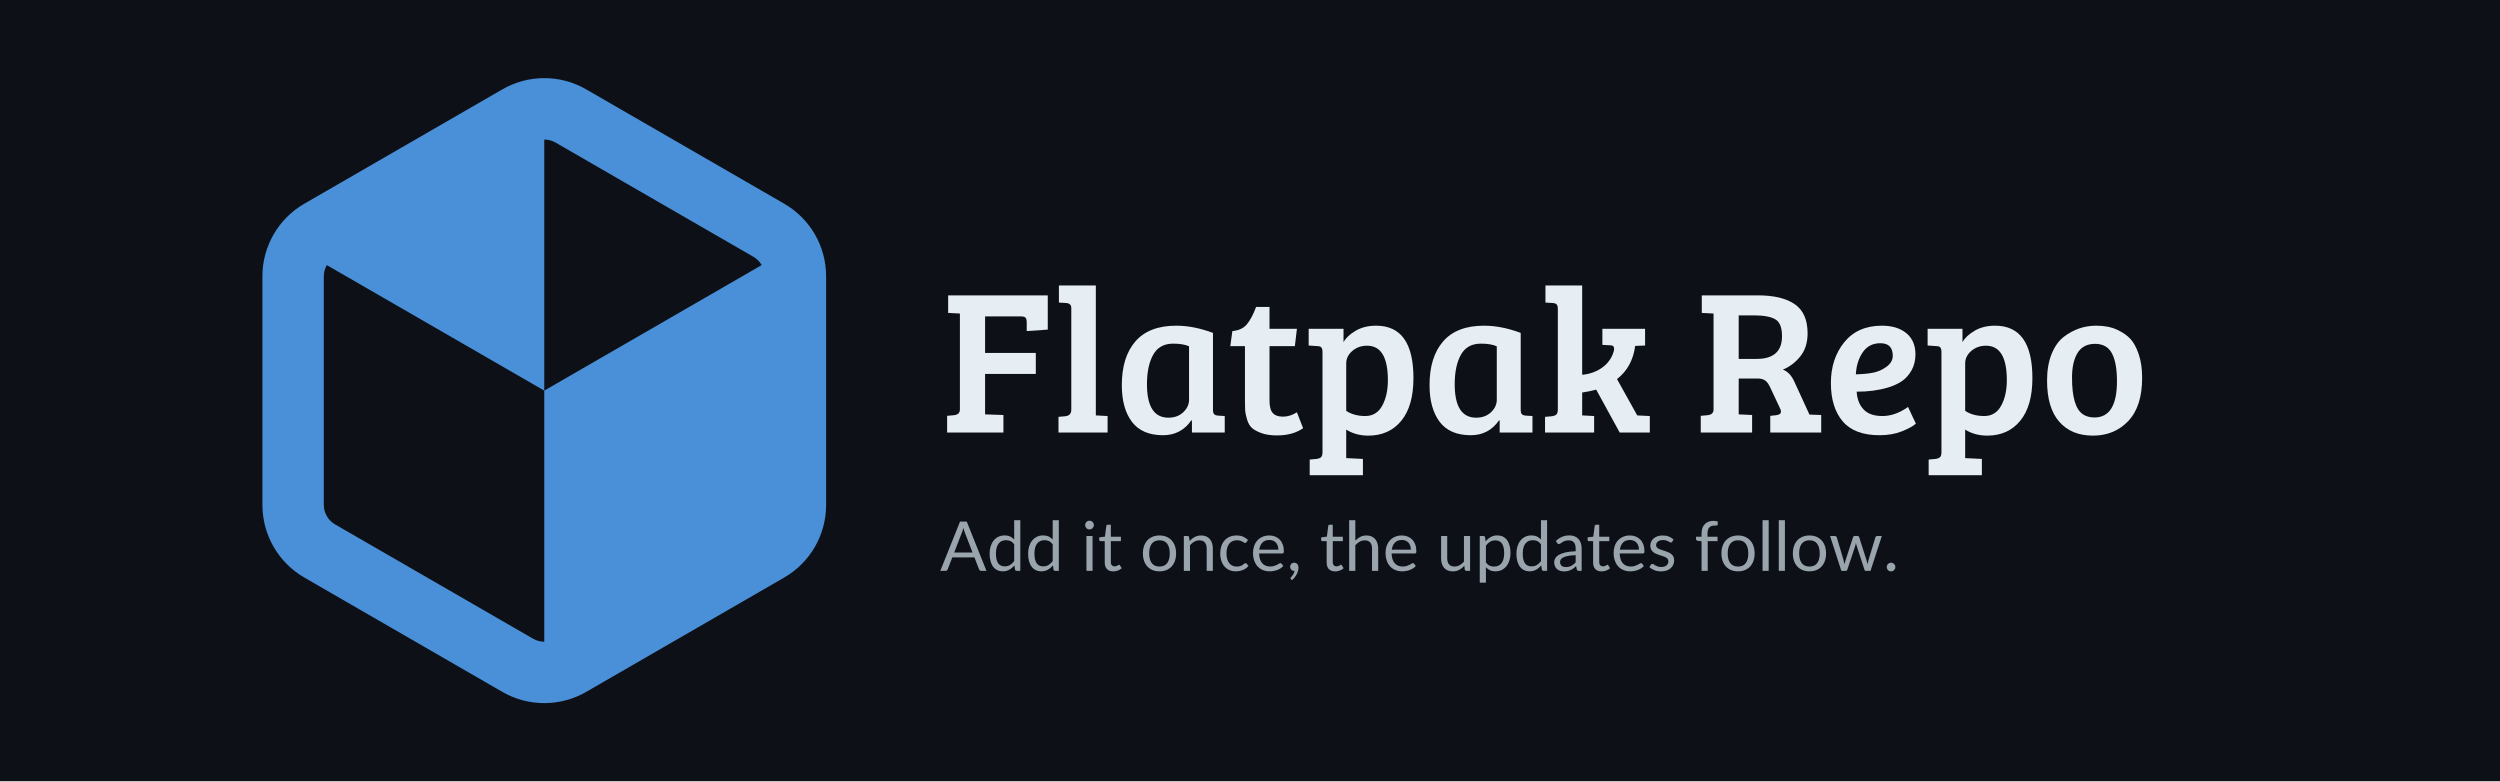
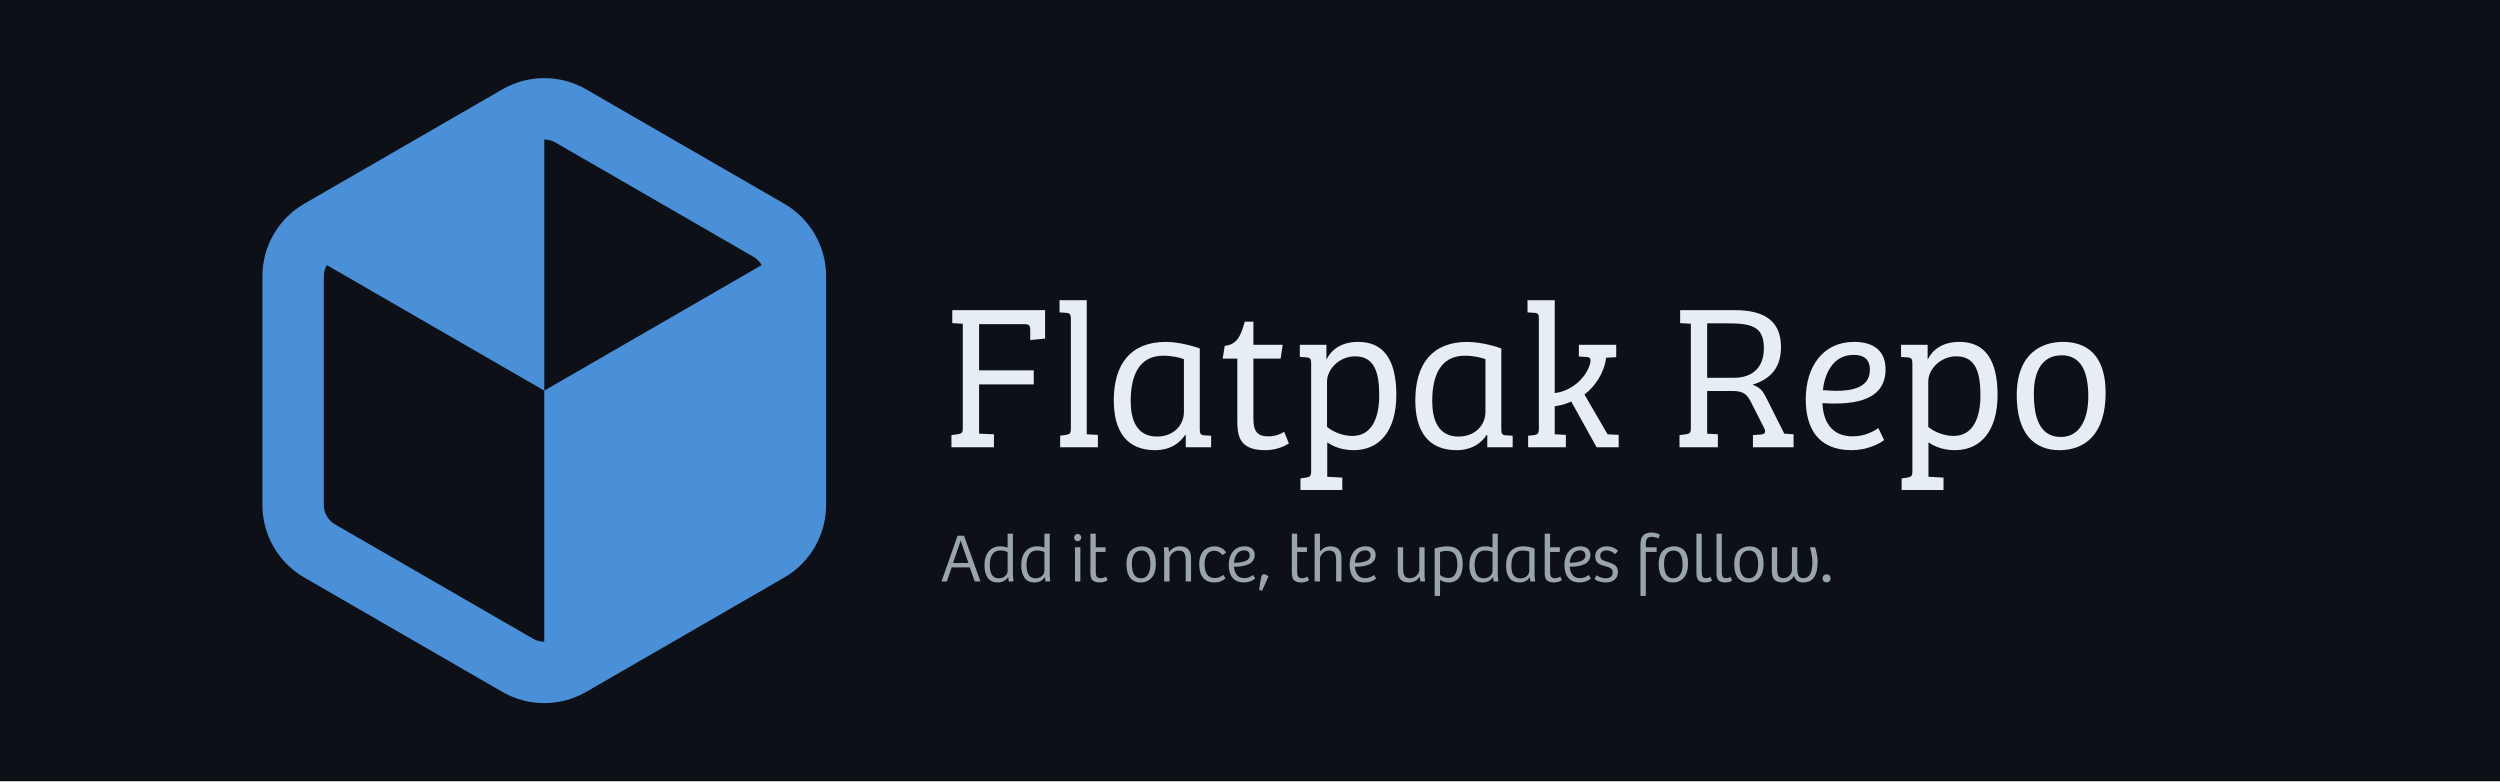
<svg xmlns="http://www.w3.org/2000/svg" width="1600" height="500" viewBox="0 0 1600 500" role="img" aria-label="Flatpak Repo">
  <rect width="1600" height="500" fill="#0d1117" />
  <svg x="148.33" y="50.00" width="400.00" height="400.00" viewBox="0 0 24 24">
    <path d="M12 0c-.556 0-1.111.144-1.61.432l-7.603 4.39a3.217 3.217 0 0 0-1.61 2.788v8.78c0 1.151.612 2.212 1.61 2.788l7.603 4.39a3.217 3.217 0 0 0 3.22 0l7.603-4.39a3.217 3.217 0 0 0 1.61-2.788V7.61a3.217 3.217 0 0 0-1.61-2.788L13.61.432A3.218 3.218 0 0 0 12 0Zm0 2.358c.15 0 .299.039.431.115l7.604 4.39c.132.077.24.187.315.316L12 12v9.642a.863.863 0 0 1-.431-.116l-7.604-4.39a.866.866 0 0 1-.431-.746V7.61c0-.153.041-.302.116-.43L12 12Z" fill="#4a90d9" />
  </svg>
  <g transform="translate(601.67,0)">
-     <path transform="translate(0.00,276.82)" d="M40.52 0L4.49 0L4.49-10.69L8.84-11.09Q12.67-11.48 12.67-14.78L12.67-76.16L5.15-76.56L5.15-87.78L68.90-87.78L68.90-65.87L55.44-64.94L55.44-70.22Q55.44-72.47 54.78-73.39Q54.12-74.32 51.61-74.32L28.78-74.32L28.78-50.95L61.25-50.95L61.25-37.49L28.78-37.49L28.78-11.62L40.52-11.22" fill="#e6edf3" />
-     <path transform="translate(71.68,276.82)" d="M4.36-94.12L27.98-94.12L27.98-10.96L35.51-10.56L35.51 0L4.09 0L4.09-10.03L8.45-10.43Q12.28-10.82 12.28-14.65L12.28-79.73Q12.28-82.63 8.98-82.90L4.36-83.16" fill="#e6edf3" />
-     <path transform="translate(111.01,276.82)" d="M63.62-63.76L63.62-14.65Q63.62-12.54 64.35-11.75Q65.08-10.96 66.92-10.82L71.15-10.56L71.15 0L50.16 0L50.16-7.66L49.76-7.79Q43.16 1.72 31.68 1.72Q18.22 1.72 11.75-6.86Q5.28-15.44 5.28-30.36Q5.28-48.31 13.99-58.34Q22.70-68.38 40.13-68.38Q51.35-68.38 63.62-63.76M48.31-20.99L48.31-55.18Q44.62-56.89 38.15-56.89Q29.30-56.89 25.34-49.76Q21.38-42.64 21.38-30.89Q21.38-9.50 35.11-9.50Q40.92-9.50 44.62-13Q48.31-16.50 48.31-20.99" fill="#e6edf3" />
-     <path transform="translate(183.22,276.82)" d="M19.01-80.39L27.59-80.39L27.59-66.40L45.14-66.40L43.82-55.31L27.59-55.31L27.59-20.59Q27.59-14.78 29.70-12.47Q31.81-10.16 36.23-10.16Q40.66-10.16 45.14-12.94L49.10-2.77Q42.50 1.85 32.34 1.85Q26.40 1.85 22.31 0.33Q18.22-1.19 16.24-3.04Q14.26-4.88 13.20-8.45Q12.14-12.01 12.01-14.06Q11.88-16.10 11.88-20.06L11.88-55.31L2.51-55.31L3.83-64.94Q10.03-65.47 13.20-69.37Q16.37-73.26 19.01-80.39" fill="#e6edf3" />
-     <path transform="translate(232.98,276.82)" d="M11.75 12.54L11.75-51.35Q11.75-53.59 11.02-54.45Q10.30-55.31 8.45-55.31L2.90-55.70L2.90-66.40L25.21-66.40L25.21-57.82Q27.32-61.78 32.87-65.08Q38.41-68.38 46.07-68.38Q69.96-68.38 69.96-34.85Q69.96-17.03 62.17-7.52Q54.38 1.98 41.05 1.98Q33.13 1.98 26.93-1.85L26.93 16.37L37.62 16.90L37.62 27.32L3.56 27.32L3.56 17.29L7.92 16.90Q9.90 16.63 10.82 15.77Q11.75 14.92 11.75 12.54M53.59-33.53Q53.59-55.57 40.26-55.57Q34.72-55.57 30.82-52.21Q26.93-48.84 26.93-44.22L26.93-13.86Q31.94-10.56 39.14-10.56Q46.33-10.56 49.96-17.16Q53.59-23.76 53.59-33.53" fill="#e6edf3" />
-     <path transform="translate(307.96,276.82)" d="M63.62-63.76L63.62-14.65Q63.62-12.54 64.35-11.75Q65.08-10.96 66.92-10.82L71.15-10.56L71.15 0L50.16 0L50.16-7.66L49.76-7.79Q43.16 1.72 31.68 1.72Q18.22 1.72 11.75-6.86Q5.28-15.44 5.28-30.36Q5.28-48.31 13.99-58.34Q22.70-68.38 40.13-68.38Q51.35-68.38 63.62-63.76M48.31-20.99L48.31-55.18Q44.62-56.89 38.15-56.89Q29.30-56.89 25.34-49.76Q21.38-42.64 21.38-30.89Q21.38-9.50 35.11-9.50Q40.92-9.50 44.62-13Q48.31-16.50 48.31-20.99" fill="#e6edf3" />
-     <path transform="translate(382.80,276.82)" d="M12.54-14.78L12.54-79.07Q12.54-81.18 11.81-81.97Q11.09-82.76 9.24-82.90L4.62-83.16L4.62-94.12L28.12-94.12L28.12-36.96Q35.38-37.62 40.79-41.45Q46.20-45.28 48.18-51.48Q48.58-52.80 48.58-53.59Q48.58-55.84 46.07-55.84L41.05-56.10L41.05-66.40L68.38-66.40L68.38-55.70L62.04-55.44Q60.32-41.98 50.42-34.19L63.36-10.96L71.41-10.56L71.41 0L52.14 0L37.09-27.46Q32.74-26.27 28.12-25.61L28.12-10.96L28.25-10.96L35.77-10.56L35.77 0L4.36 0L4.36-10.03L8.71-10.43Q10.69-10.69 11.62-11.55Q12.54-12.41 12.54-14.78" fill="#e6edf3" />
-     <path transform="translate(482.59,276.82)" d="M37.09 0L4.22 0L4.22-10.69L8.58-11.09Q12.41-11.48 12.41-14.78L12.41-76.16L4.88-76.56L4.88-87.78L40.92-87.78Q56.23-87.78 64.42-82.10Q72.60-76.43 72.60-63.49Q72.60-54.52 67.91-48.71Q63.23-42.90 56.76-40.26Q61.51-38.54 64.28-32.21L73.79-11.48L81.31-11.22L81.31 0L48.71 0L48.71-10.69L52.54-11.09Q55.57-11.48 55.57-13.46Q55.57-14.26 55.04-15.31L48.84-28.51Q47.39-31.81 45.61-33.20Q43.82-34.58 40.52-34.58L28.51-34.58L28.51-11.62L37.09-11.22L37.09 0M28.51-74.98L28.51-47.12L40-47.12Q56.23-47.12 56.23-61.64Q56.23-69.96 51.94-72.47Q47.65-74.98 38.15-74.98" fill="#e6edf3" />
-     <path transform="translate(565.22,276.82)" d="M37.49-68.38Q47.39-68.38 53.20-63.56Q59-58.74 59-50.03Q59-44.22 56.50-39.80Q53.99-35.38 50.29-32.87Q46.60-30.36 41.32-28.78Q32.47-26.14 21.38-26.14Q21.78-19.14 25.74-14.85Q29.70-10.56 37.88-10.56Q46.07-10.56 54.25-16.37L59.27-5.68Q56.63-3.30 50.36-0.79Q44.09 1.72 36.04 1.72Q19.93 1.72 12.41-7.19Q4.88-16.10 4.88-31.68Q4.88-47.26 13.46-57.82Q22.04-68.38 37.49-68.38M31.48-38.21Q36.30-39.07 40.39-42.04Q44.48-45.01 44.48-49.10Q44.48-57.16 36.56-57.16Q29.17-57.16 25.21-51.28Q21.25-45.41 20.86-37.22Q26.66-37.36 31.48-38.21" fill="#e6edf3" />
-     <path transform="translate(629.11,276.82)" d="M11.75 12.54L11.75-51.35Q11.75-53.59 11.02-54.45Q10.30-55.31 8.45-55.31L2.90-55.70L2.90-66.40L25.21-66.40L25.21-57.82Q27.32-61.78 32.87-65.08Q38.41-68.38 46.07-68.38Q69.96-68.38 69.96-34.85Q69.96-17.03 62.17-7.52Q54.38 1.98 41.05 1.98Q33.13 1.98 26.93-1.85L26.93 16.37L37.62 16.90L37.62 27.32L3.56 27.32L3.56 17.29L7.92 16.90Q9.90 16.63 10.82 15.77Q11.75 14.92 11.75 12.54M53.59-33.53Q53.59-55.57 40.26-55.57Q34.72-55.57 30.82-52.21Q26.93-48.84 26.93-44.22L26.93-13.86Q31.94-10.56 39.14-10.56Q46.33-10.56 49.96-17.16Q53.59-23.76 53.59-33.53" fill="#e6edf3" />
-     <path transform="translate(704.09,276.82)" d="M34.72-9.64Q49.10-9.64 49.10-32.87Q49.10-44.62 45.87-50.69Q42.64-56.76 35.05-56.76Q27.46-56.76 23.89-50.95Q20.33-45.14 20.33-35.11Q20.33-16.50 27.19-11.75Q30.23-9.64 34.72-9.64M4.36-33.26Q4.36-43.03 7.26-50.23Q10.16-57.42 15.05-61.25Q24.42-68.38 35.77-68.38Q43.69-68.38 49.17-65.80Q54.65-63.23 57.75-59.86Q60.85-56.50 63.03-50.09Q65.21-43.69 65.21-34.98Q65.21-16.76 56.36-7.39Q47.52 1.98 33.73 1.98Q19.93 1.98 12.14-6.93Q4.36-15.84 4.36-33.26" fill="#e6edf3" />
-     <path transform="translate(0.00,365.34)" d="M9-11.70L20.77-11.70L15.82-24.53Q15.60-25.10 15.36-25.86Q15.11-26.62 14.89-27.48Q14.43-25.70 13.95-24.51L9-11.70M17.05-31.53L29.66 0L26.36 0Q25.78 0 25.43-0.29Q25.08-0.57 24.90-1.01L21.96-8.62L7.81-8.62L4.86-1.01Q4.73-0.62 4.36-0.31Q3.98 0 3.43 0L0.13 0L12.74-31.53" fill="#9aa4ad" />
-     <path transform="translate(29.79,365.34)" d="M17.62-6.23L17.62-16.98Q16.52-18.46 15.25-19.04Q13.97-19.62 12.39-19.62Q9.28-19.62 7.61-17.40Q5.94-15.18 5.94-11.07Q5.94-8.89 6.31-7.34Q6.69-5.79 7.41-4.79Q8.14-3.78 9.20-3.32Q10.25-2.86 11.59-2.86Q13.53-2.86 14.97-3.74Q16.41-4.62 17.62-6.23M17.62-32.41L21.54-32.41L21.54 0L19.21 0Q18.37 0 18.15-0.81L17.80-3.52Q16.37-1.80 14.54-0.75Q12.72 0.31 10.32 0.31Q8.40 0.31 6.84-0.43Q5.28-1.17 4.18-2.60Q3.08-4.03 2.49-6.16Q1.89-8.29 1.89-11.07Q1.89-13.53 2.55-15.65Q3.21-17.78 4.44-19.34Q5.68-20.90 7.47-21.79Q9.26-22.68 11.51-22.68Q13.55-22.68 15.01-21.99Q16.48-21.30 17.62-20.06" fill="#9aa4ad" />
-     <path transform="translate(54.43,365.34)" d="M17.62-6.23L17.62-16.98Q16.52-18.46 15.25-19.04Q13.97-19.62 12.39-19.62Q9.28-19.62 7.61-17.40Q5.94-15.18 5.94-11.07Q5.94-8.89 6.31-7.34Q6.69-5.79 7.41-4.79Q8.14-3.78 9.20-3.32Q10.25-2.86 11.59-2.86Q13.53-2.86 14.97-3.74Q16.41-4.62 17.62-6.23M17.62-32.41L21.54-32.41L21.54 0L19.21 0Q18.37 0 18.15-0.81L17.80-3.52Q16.37-1.80 14.54-0.75Q12.72 0.31 10.32 0.31Q8.40 0.31 6.84-0.43Q5.28-1.17 4.18-2.60Q3.08-4.03 2.49-6.16Q1.89-8.29 1.89-11.07Q1.89-13.53 2.55-15.65Q3.21-17.78 4.44-19.34Q5.68-20.90 7.47-21.79Q9.26-22.68 11.51-22.68Q13.55-22.68 15.01-21.99Q16.48-21.30 17.62-20.06" fill="#9aa4ad" />
-     <path transform="translate(90.33,365.34)" d="M3.32-22.29L7.24-22.29L7.24 0L3.32 0L3.32-22.29M8.07-29.28Q8.07-28.71 7.84-28.21Q7.61-27.72 7.23-27.33Q6.84-26.95 6.32-26.73Q5.81-26.51 5.24-26.51Q4.66-26.51 4.17-26.73Q3.67-26.95 3.30-27.33Q2.93-27.72 2.71-28.21Q2.49-28.71 2.49-29.28Q2.49-29.85 2.71-30.37Q2.93-30.89 3.30-31.27Q3.67-31.66 4.17-31.88Q4.66-32.10 5.24-32.10Q5.81-32.10 6.32-31.88Q6.84-31.66 7.23-31.27Q7.61-30.89 7.84-30.37Q8.07-29.85 8.07-29.28" fill="#9aa4ad" />
-     <path transform="translate(100.89,365.34)" d="M9.94 0.35Q7.30 0.35 5.88-1.12Q4.47-2.60 4.47-5.37L4.47-19.01L1.78-19.01Q1.43-19.01 1.19-19.22Q0.95-19.43 0.95-19.87L0.95-21.43L4.60-21.89L5.50-28.78Q5.57-29.11 5.80-29.31Q6.03-29.52 6.40-29.52L8.38-29.52L8.38-21.85L14.83-21.85L14.83-19.01L8.38-19.01L8.38-5.63Q8.38-4.22 9.06-3.54Q9.75-2.86 10.82-2.86Q11.44-2.86 11.89-3.02Q12.34-3.19 12.67-3.39Q13-3.59 13.23-3.75Q13.46-3.92 13.64-3.92Q13.95-3.92 14.19-3.54L15.33-1.67Q14.32-0.73 12.89-0.19Q11.46 0.35 9.94 0.35" fill="#9aa4ad" />
-     <path transform="translate(127.93,365.34)" d="M12.50-22.64Q14.94-22.64 16.90-21.82Q18.85-21.01 20.24-19.51Q21.63-18.02 22.36-15.89Q23.10-13.77 23.10-11.15Q23.10-8.51 22.36-6.40Q21.63-4.29 20.24-2.79Q18.85-1.30 16.90-0.49Q14.94 0.31 12.50 0.31Q10.03 0.31 8.06-0.49Q6.09-1.30 4.71-2.79Q3.32-4.29 2.59-6.40Q1.85-8.51 1.85-11.15Q1.85-13.77 2.59-15.89Q3.32-18.02 4.71-19.51Q6.09-21.01 8.06-21.82Q10.03-22.64 12.50-22.64M12.50-2.75Q15.80-2.75 17.42-4.96Q19.05-7.17 19.05-11.13Q19.05-15.11 17.42-17.34Q15.80-19.56 12.50-19.56Q10.82-19.56 9.58-18.99Q8.34-18.41 7.51-17.34Q6.69-16.26 6.28-14.68Q5.87-13.11 5.87-11.13Q5.87-7.17 7.51-4.96Q9.15-2.75 12.50-2.75" fill="#9aa4ad" />
-     <path transform="translate(152.88,365.34)" d="M6.49-21.47L6.80-19.05Q7.52-19.87 8.34-20.53Q9.15-21.19 10.06-21.66Q10.98-22.13 12-22.38Q13.02-22.64 14.21-22.64Q16.04-22.64 17.43-22.03Q18.83-21.43 19.77-20.32Q20.70-19.21 21.19-17.64Q21.67-16.08 21.67-14.19L21.67 0L17.73 0L17.73-14.19Q17.73-16.72 16.58-18.12Q15.42-19.51 13.07-19.51Q11.33-19.51 9.82-18.68Q8.32-17.84 7.04-16.41L7.04 0L3.10 0L3.10-22.29L5.46-22.29Q6.29-22.29 6.49-21.47" fill="#9aa4ad" />
-     <path transform="translate(177.43,365.34)" d="M19.65-19.73L18.61-18.33Q18.44-18.08 18.26-17.95Q18.08-17.82 17.78-17.82Q17.45-17.82 17.05-18.09Q16.65-18.37 16.07-18.70Q15.49-19.03 14.64-19.30Q13.79-19.58 12.56-19.58Q10.91-19.58 9.66-19Q8.40-18.41 7.56-17.31Q6.71-16.21 6.28-14.65Q5.85-13.09 5.85-11.15Q5.85-9.13 6.31-7.56Q6.78-5.98 7.62-4.92Q8.47-3.85 9.67-3.29Q10.87-2.73 12.36-2.73Q13.79-2.73 14.72-3.07Q15.64-3.41 16.25-3.83Q16.85-4.25 17.26-4.59Q17.67-4.93 18.06-4.93Q18.55-4.93 18.81-4.55L19.91-3.12Q19.18-2.22 18.26-1.58Q17.34-0.95 16.27-0.52Q15.20-0.09 14.04 0.11Q12.87 0.31 11.66 0.31Q9.57 0.31 7.78-0.46Q5.98-1.23 4.66-2.69Q3.34-4.16 2.60-6.29Q1.85-8.43 1.85-11.15Q1.85-13.64 2.54-15.75Q3.23-17.86 4.56-19.39Q5.90-20.92 7.84-21.78Q9.79-22.64 12.32-22.64Q14.67-22.64 16.47-21.88Q18.26-21.12 19.65-19.73" fill="#9aa4ad" />
-     <path transform="translate(198.44,365.34)" d="M5.83-13.57L18.02-13.57Q18.02-14.94 17.63-16.07Q17.25-17.20 16.51-18.03Q15.77-18.85 14.72-19.30Q13.66-19.76 12.32-19.76Q9.50-19.76 7.86-18.12Q6.23-16.48 5.83-13.57M20.09-4.55L21.19-3.12Q20.46-2.24 19.45-1.59Q18.44-0.95 17.28-0.53Q16.13-0.11 14.89 0.10Q13.66 0.31 12.45 0.31Q10.14 0.31 8.20-0.47Q6.25-1.25 4.83-2.76Q3.41-4.27 2.62-6.49Q1.83-8.71 1.83-11.59Q1.83-13.93 2.54-15.95Q3.26-17.97 4.60-19.46Q5.94-20.94 7.88-21.79Q9.81-22.64 12.23-22.64Q14.23-22.64 15.94-21.97Q17.64-21.30 18.89-20.03Q20.13-18.77 20.83-16.91Q21.54-15.05 21.54-12.67Q21.54-11.75 21.34-11.44Q21.14-11.13 20.59-11.13L5.70-11.13Q5.76-9.02 6.28-7.46Q6.80-5.90 7.72-4.85Q8.65-3.81 9.92-3.29Q11.20-2.77 12.78-2.77Q14.26-2.77 15.32-3.11Q16.39-3.45 17.16-3.85Q17.93-4.25 18.45-4.59Q18.96-4.93 19.34-4.93Q19.82-4.93 20.09-4.55" fill="#9aa4ad" />
-     <path transform="translate(221.67,365.34)" d="M3.52 5.96L2.86 5.32Q2.68 5.17 2.62 5.04Q2.55 4.91 2.55 4.71Q2.55 4.55 2.65 4.40Q2.75 4.25 2.88 4.11Q3.10 3.87 3.44 3.48Q3.78 3.08 4.14 2.54Q4.49 2 4.79 1.35Q5.08 0.70 5.21-0.02Q5.15 0 5.07 0Q4.99 0 4.93 0Q3.78 0 3.07-0.76Q2.35-1.52 2.35-2.71Q2.35-3.74 3.07-4.47Q3.78-5.19 4.97-5.19Q5.63-5.19 6.14-4.95Q6.64-4.71 6.98-4.28Q7.33-3.85 7.50-3.29Q7.68-2.73 7.68-2.07Q7.68-1.08 7.40-0.01Q7.13 1.06 6.59 2.10Q6.05 3.15 5.28 4.14Q4.51 5.13 3.52 5.96" fill="#9aa4ad" />
-     <path transform="translate(242.92,365.34)" d="M9.94 0.35Q7.30 0.35 5.88-1.12Q4.47-2.60 4.47-5.37L4.47-19.01L1.78-19.01Q1.43-19.01 1.19-19.22Q0.95-19.43 0.95-19.87L0.95-21.43L4.60-21.89L5.50-28.78Q5.57-29.11 5.80-29.31Q6.03-29.52 6.40-29.52L8.38-29.52L8.38-21.85L14.83-21.85L14.83-19.01L8.38-19.01L8.38-5.63Q8.38-4.22 9.06-3.54Q9.75-2.86 10.82-2.86Q11.44-2.86 11.89-3.02Q12.34-3.19 12.67-3.39Q13-3.59 13.23-3.75Q13.46-3.92 13.64-3.92Q13.95-3.92 14.19-3.54L15.33-1.67Q14.32-0.73 12.89-0.19Q11.46 0.35 9.94 0.35" fill="#9aa4ad" />
-     <path transform="translate(258.70,365.34)" d="M7.04-32.41L7.04-19.32Q8.47-20.83 10.21-21.74Q11.95-22.64 14.21-22.64Q16.04-22.64 17.43-22.03Q18.83-21.43 19.77-20.32Q20.70-19.21 21.19-17.64Q21.67-16.08 21.67-14.19L21.67 0L17.73 0L17.73-14.19Q17.73-16.72 16.58-18.12Q15.42-19.51 13.07-19.51Q11.33-19.51 9.82-18.68Q8.32-17.84 7.04-16.41L7.04 0L3.10 0L3.10-32.41" fill="#9aa4ad" />
-     <path transform="translate(283.25,365.34)" d="M5.83-13.57L18.02-13.57Q18.02-14.94 17.63-16.07Q17.25-17.20 16.51-18.03Q15.77-18.85 14.72-19.30Q13.66-19.76 12.32-19.76Q9.50-19.76 7.86-18.12Q6.23-16.48 5.83-13.57M20.09-4.55L21.19-3.12Q20.46-2.24 19.45-1.59Q18.44-0.95 17.28-0.53Q16.13-0.11 14.89 0.10Q13.66 0.31 12.45 0.31Q10.14 0.31 8.20-0.47Q6.25-1.25 4.83-2.76Q3.41-4.27 2.62-6.49Q1.83-8.71 1.83-11.59Q1.83-13.93 2.54-15.95Q3.26-17.97 4.60-19.46Q5.94-20.94 7.88-21.79Q9.81-22.64 12.23-22.64Q14.23-22.64 15.94-21.97Q17.64-21.30 18.89-20.03Q20.13-18.77 20.83-16.91Q21.54-15.05 21.54-12.67Q21.54-11.75 21.34-11.44Q21.14-11.13 20.59-11.13L5.70-11.13Q5.76-9.02 6.28-7.46Q6.80-5.90 7.72-4.85Q8.65-3.81 9.92-3.29Q11.20-2.77 12.78-2.77Q14.26-2.77 15.32-3.11Q16.39-3.45 17.16-3.85Q17.93-4.25 18.45-4.59Q18.96-4.93 19.34-4.93Q19.82-4.93 20.09-4.55" fill="#9aa4ad" />
-     <path transform="translate(317.75,365.34)" d="M17.51-22.29L21.43-22.29L21.43 0L19.10 0Q18.26 0 18.04-0.81L17.73-3.21Q16.28-1.61 14.48-0.63Q12.67 0.35 10.34 0.35Q8.51 0.35 7.12-0.25Q5.72-0.86 4.77-1.96Q3.83-3.06 3.36-4.62Q2.88-6.18 2.88-8.07L2.88-22.29L6.80-22.29L6.80-8.07Q6.80-5.54 7.95-4.16Q9.11-2.77 11.48-2.77Q13.22-2.77 14.73-3.60Q16.24-4.42 17.51-5.87" fill="#9aa4ad" />
-     <path transform="translate(342.28,365.34)" d="M7.04-16.15L7.04-5.37Q8.12-3.92 9.39-3.32Q10.67-2.73 12.25-2.73Q15.38-2.73 17.05-4.95Q18.72-7.17 18.72-11.29Q18.72-13.46 18.34-15.03Q17.95-16.59 17.23-17.59Q16.50-18.59 15.44-19.05Q14.39-19.51 13.05-19.51Q11.13-19.51 9.69-18.63Q8.25-17.75 7.04-16.15M6.49-21.47L6.84-18.83Q8.25-20.57 10.10-21.63Q11.95-22.68 14.32-22.68Q16.26-22.68 17.82-21.95Q19.38-21.21 20.48-19.77Q21.58-18.33 22.18-16.19Q22.77-14.06 22.77-11.29Q22.77-8.82 22.11-6.70Q21.45-4.58 20.21-3.02Q18.96-1.47 17.17-0.58Q15.38 0.31 13.13 0.31Q11.09 0.31 9.63-0.38Q8.16-1.08 7.04-2.31L7.04 7.55L3.10 7.55L3.10-22.29L5.46-22.29Q6.29-22.29 6.49-21.47" fill="#9aa4ad" />
-     <path transform="translate(366.94,365.34)" d="M17.62-6.23L17.62-16.98Q16.52-18.46 15.25-19.04Q13.97-19.62 12.39-19.62Q9.28-19.62 7.61-17.40Q5.94-15.18 5.94-11.07Q5.94-8.89 6.31-7.34Q6.69-5.79 7.41-4.79Q8.14-3.78 9.20-3.32Q10.25-2.86 11.59-2.86Q13.53-2.86 14.97-3.74Q16.41-4.62 17.62-6.23M17.62-32.41L21.54-32.41L21.54 0L19.21 0Q18.37 0 18.15-0.81L17.80-3.52Q16.37-1.80 14.54-0.75Q12.72 0.31 10.32 0.31Q8.40 0.31 6.84-0.43Q5.28-1.17 4.18-2.60Q3.08-4.03 2.49-6.16Q1.89-8.29 1.89-11.07Q1.89-13.53 2.55-15.65Q3.21-17.78 4.44-19.34Q5.68-20.90 7.47-21.79Q9.26-22.68 11.51-22.68Q13.55-22.68 15.01-21.99Q16.48-21.30 17.62-20.06" fill="#9aa4ad" />
-     <path transform="translate(391.58,365.34)" d="M15.18-5.41L15.18-10.03Q12.47-9.94 10.57-9.60Q8.67-9.26 7.47-8.71Q6.27-8.16 5.73-7.41Q5.19-6.67 5.19-5.74Q5.19-4.86 5.48-4.22Q5.76-3.59 6.26-3.18Q6.75-2.77 7.42-2.58Q8.10-2.40 8.87-2.40Q9.90-2.40 10.76-2.61Q11.62-2.82 12.38-3.21Q13.13-3.61 13.83-4.16Q14.52-4.71 15.18-5.41M3.23-17.89L2.53-19.14Q4.38-20.92 6.51-21.80Q8.65-22.68 11.24-22.68Q13.11-22.68 14.56-22.07Q16.02-21.45 17.01-20.35Q18-19.25 18.50-17.69Q19.01-16.13 19.01-14.26L19.01 0L17.27 0Q16.70 0 16.39-0.19Q16.08-0.37 15.91-0.92L15.47-3.04Q14.59-2.22 13.75-1.59Q12.91-0.97 11.99-0.54Q11.07-0.11 10.02 0.12Q8.98 0.35 7.70 0.35Q6.40 0.35 5.26-0.01Q4.11-0.37 3.27-1.10Q2.42-1.83 1.92-2.94Q1.43-4.05 1.43-5.57Q1.43-6.89 2.16-8.11Q2.88-9.33 4.51-10.27Q6.14-11.22 8.76-11.82Q11.37-12.43 15.18-12.52L15.18-14.26Q15.18-16.85 14.06-18.18Q12.94-19.51 10.78-19.51Q9.33-19.51 8.35-19.15Q7.37-18.79 6.65-18.34Q5.94-17.89 5.42-17.52Q4.91-17.16 4.40-17.16Q4-17.16 3.72-17.37Q3.43-17.58 3.23-17.89" fill="#9aa4ad" />
-     <path transform="translate(413.45,365.34)" d="M9.94 0.35Q7.30 0.35 5.88-1.12Q4.47-2.60 4.47-5.37L4.47-19.01L1.78-19.01Q1.43-19.01 1.19-19.22Q0.95-19.43 0.95-19.87L0.95-21.43L4.60-21.89L5.50-28.78Q5.57-29.11 5.80-29.31Q6.03-29.52 6.40-29.52L8.38-29.52L8.38-21.85L14.83-21.85L14.83-19.01L8.38-19.01L8.38-5.63Q8.38-4.22 9.06-3.54Q9.75-2.86 10.82-2.86Q11.44-2.86 11.89-3.02Q12.34-3.19 12.67-3.39Q13-3.59 13.23-3.75Q13.46-3.92 13.64-3.92Q13.95-3.92 14.19-3.54L15.33-1.67Q14.32-0.73 12.89-0.19Q11.46 0.35 9.94 0.35" fill="#9aa4ad" />
-     <path transform="translate(429.22,365.34)" d="M5.83-13.57L18.02-13.57Q18.02-14.94 17.63-16.07Q17.25-17.20 16.51-18.03Q15.77-18.85 14.72-19.30Q13.66-19.76 12.32-19.76Q9.50-19.76 7.86-18.12Q6.23-16.48 5.83-13.57M20.09-4.55L21.19-3.12Q20.46-2.24 19.45-1.59Q18.44-0.95 17.28-0.53Q16.13-0.11 14.89 0.10Q13.66 0.31 12.45 0.31Q10.14 0.31 8.20-0.47Q6.25-1.25 4.83-2.76Q3.41-4.27 2.62-6.49Q1.83-8.71 1.83-11.59Q1.83-13.93 2.54-15.95Q3.26-17.97 4.60-19.46Q5.94-20.94 7.88-21.79Q9.81-22.64 12.23-22.64Q14.23-22.64 15.94-21.97Q17.64-21.30 18.89-20.03Q20.13-18.77 20.83-16.91Q21.54-15.05 21.54-12.67Q21.54-11.75 21.34-11.44Q21.14-11.13 20.59-11.13L5.70-11.13Q5.76-9.02 6.28-7.46Q6.80-5.90 7.72-4.85Q8.65-3.81 9.92-3.29Q11.20-2.77 12.78-2.77Q14.26-2.77 15.32-3.11Q16.39-3.45 17.16-3.85Q17.93-4.25 18.45-4.59Q18.96-4.93 19.34-4.93Q19.82-4.93 20.09-4.55" fill="#9aa4ad" />
-     <path transform="translate(452.45,365.34)" d="M16.96-20.04L16.08-18.61Q15.82-18.13 15.27-18.13Q14.94-18.13 14.52-18.37Q14.10-18.61 13.50-18.91Q12.89-19.21 12.06-19.46Q11.22-19.71 10.08-19.71Q9.09-19.71 8.29-19.46Q7.50-19.21 6.94-18.77Q6.38-18.33 6.08-17.74Q5.79-17.16 5.79-16.48Q5.79-15.62 6.28-15.05Q6.78-14.48 7.59-14.06Q8.40-13.64 9.44-13.32Q10.47-13 11.56-12.64Q12.65-12.28 13.68-11.84Q14.72-11.40 15.53-10.74Q16.35-10.08 16.84-9.12Q17.34-8.16 17.34-6.82Q17.34-5.28 16.79-3.97Q16.24-2.66 15.16-1.70Q14.08-0.75 12.52-0.20Q10.96 0.35 8.91 0.35Q6.58 0.35 4.69-0.41Q2.79-1.17 1.47-2.35L2.40-3.85Q2.57-4.14 2.82-4.29Q3.06-4.44 3.43-4.44Q3.83-4.44 4.27-4.14Q4.71-3.83 5.33-3.45Q5.96-3.08 6.86-2.77Q7.77-2.46 9.11-2.46Q10.25-2.46 11.11-2.76Q11.97-3.06 12.54-3.56Q13.11-4.07 13.39-4.73Q13.66-5.39 13.66-6.14Q13.66-7.06 13.17-7.67Q12.67-8.27 11.86-8.70Q11.04-9.13 10-9.45Q8.95-9.77 7.86-10.12Q6.78-10.47 5.73-10.92Q4.69-11.37 3.87-12.06Q3.06-12.74 2.56-13.74Q2.07-14.74 2.07-16.17Q2.07-17.45 2.60-18.62Q3.12-19.80 4.14-20.69Q5.15-21.58 6.62-22.11Q8.10-22.64 9.99-22.64Q12.19-22.64 13.94-21.95Q15.69-21.25 16.96-20.04" fill="#9aa4ad" />
-     <path transform="translate(482.77,365.34)" d="M8.49 0L4.55 0L4.55-18.94L2.09-19.23Q1.63-19.34 1.33-19.57Q1.03-19.80 1.03-20.24L1.03-21.85L4.55-21.85L4.55-24Q4.55-25.92 5.09-27.40Q5.63-28.89 6.63-29.91Q7.63-30.93 9.04-31.46Q10.45-31.99 12.21-31.99Q13.71-31.99 14.96-31.55L14.87-29.59Q14.83-29.06 14.29-29.02Q13.75-28.97 12.85-28.97Q11.84-28.97 11.01-28.71Q10.19-28.45 9.59-27.85Q9-27.26 8.68-26.29Q8.36-25.32 8.36-23.89L8.36-21.85L14.78-21.85L14.78-19.01L8.49-19.01" fill="#9aa4ad" />
-     <path transform="translate(498.19,365.34)" d="M12.50-22.64Q14.94-22.64 16.90-21.82Q18.85-21.01 20.24-19.51Q21.63-18.02 22.36-15.89Q23.10-13.77 23.10-11.15Q23.10-8.51 22.36-6.40Q21.63-4.29 20.24-2.79Q18.85-1.30 16.90-0.49Q14.94 0.31 12.50 0.31Q10.03 0.31 8.06-0.49Q6.09-1.30 4.71-2.79Q3.32-4.29 2.59-6.40Q1.85-8.51 1.85-11.15Q1.85-13.77 2.59-15.89Q3.32-18.02 4.71-19.51Q6.09-21.01 8.06-21.82Q10.03-22.64 12.50-22.64M12.50-2.75Q15.80-2.75 17.42-4.96Q19.05-7.17 19.05-11.13Q19.05-15.11 17.42-17.34Q15.80-19.56 12.50-19.56Q10.82-19.56 9.58-18.99Q8.34-18.41 7.51-17.34Q6.69-16.26 6.28-14.68Q5.87-13.11 5.87-11.13Q5.87-7.17 7.51-4.96Q9.15-2.75 12.50-2.75" fill="#9aa4ad" />
-     <path transform="translate(523.14,365.34)" d="M3.23-32.41L7.15-32.41L7.15 0L3.23 0" fill="#9aa4ad" />
-     <path transform="translate(533.52,365.34)" d="M3.23-32.41L7.15-32.41L7.15 0L3.23 0" fill="#9aa4ad" />
-     <path transform="translate(543.91,365.34)" d="M12.50-22.64Q14.94-22.64 16.90-21.82Q18.85-21.01 20.24-19.51Q21.63-18.02 22.36-15.89Q23.10-13.77 23.10-11.15Q23.10-8.51 22.36-6.40Q21.63-4.29 20.24-2.79Q18.85-1.30 16.90-0.49Q14.94 0.31 12.50 0.31Q10.03 0.31 8.06-0.49Q6.09-1.30 4.71-2.79Q3.32-4.29 2.59-6.40Q1.85-8.51 1.85-11.15Q1.85-13.77 2.59-15.89Q3.32-18.02 4.71-19.51Q6.09-21.01 8.06-21.82Q10.03-22.64 12.50-22.64M12.50-2.75Q15.80-2.75 17.42-4.96Q19.05-7.17 19.05-11.13Q19.05-15.11 17.42-17.34Q15.80-19.56 12.50-19.56Q10.82-19.56 9.58-18.99Q8.34-18.41 7.51-17.34Q6.69-16.26 6.28-14.68Q5.87-13.11 5.87-11.13Q5.87-7.17 7.51-4.96Q9.15-2.75 12.50-2.75" fill="#9aa4ad" />
-     <path transform="translate(568.85,365.34)" d="M30.89-22.29L33.84-22.29L26.62 0L23.52 0Q22.95 0 22.73-0.75L17.80-15.86Q17.62-16.37 17.51-16.88Q17.40-17.40 17.29-17.91Q17.18-17.40 17.07-16.88Q16.96-16.37 16.79-15.84L11.77-0.75Q11.57 0 10.89 0L7.94 0L0.73-22.29L3.81-22.29Q4.27-22.29 4.59-22.04Q4.91-21.80 5.02-21.47L9.28-7.13Q9.66-5.54 9.88-4.14Q10.08-4.86 10.29-5.61Q10.49-6.36 10.74-7.13L15.44-21.56Q15.55-21.89 15.83-22.11Q16.10-22.33 16.50-22.33L18.22-22.33Q18.66-22.33 18.94-22.11Q19.23-21.89 19.34-21.56L23.94-7.13Q24.18-6.36 24.38-5.61Q24.57-4.86 24.75-4.14Q24.86-4.86 25.02-5.60Q25.19-6.34 25.39-7.13L29.74-21.47Q29.85-21.82 30.16-22.05Q30.47-22.29 30.89-22.29" fill="#9aa4ad" />
-     <path transform="translate(603.42,365.34)" d="M2.44-2.42Q2.44-2.99 2.65-3.50Q2.86-4 3.22-4.38Q3.59-4.75 4.09-4.97Q4.60-5.19 5.17-5.19Q5.74-5.19 6.25-4.97Q6.75-4.75 7.13-4.38Q7.50-4 7.72-3.50Q7.94-2.99 7.94-2.42Q7.94-1.83 7.72-1.33Q7.50-0.84 7.13-0.46Q6.75-0.09 6.25 0.12Q5.74 0.33 5.17 0.33Q4.60 0.33 4.09 0.12Q3.59-0.09 3.22-0.46Q2.86-0.84 2.65-1.33Q2.44-1.83 2.44-2.42" fill="#9aa4ad" />
+     <path transform="translate(0.00,286.26)" d="M67.19-87.78L7.79-87.78L7.79-79.46L14.52-79.07L14.52-12.14C14.52-9.11 13.73-8.71 11.09-8.32L7.26-7.79L7.26 0L34.45 0L34.45-8.32L24.95-8.71L24.95-40.26L59.93-40.26L59.93-49.24L24.95-49.24L24.95-78.80L54.25-78.80C57.29-78.80 57.68-77.48 57.68-74.98L57.68-68.64L67.19-69.56" fill="#e6edf3" />
+     <path transform="translate(71.15,286.26)" d="M12.54-12.14C12.54-8.84 11.88-8.32 9.37-7.92L5.68-7.39L5.68 0L29.83 0L29.83-7.92L22.70-8.32L22.70-94.12L5.28-94.12L5.28-86.33L9.24-86.06C11.75-85.93 12.54-85.27 12.54-82.24" fill="#e6edf3" />
+     <path transform="translate(105.47,286.26)" d="M60.72-63.23C52.14-66.40 43.30-67.45 39.07-67.45C16.50-67.45 5.68-53.33 5.68-29.96C5.68-10.96 13.46 1.85 32.08 1.85C42.24 1.85 48.31-3.17 51.35-7.92L51.74-7.79L51.74 0L67.98 0L67.98-7.39L63.49-7.66C61.38-7.79 60.72-8.71 60.72-11.22M50.56-22.57C50.56-14.52 44.35-6.86 33.26-6.86C19.67-6.86 16.50-18.74 16.50-29.57C16.50-45.41 21.52-58.61 37.36-58.61C43.03-58.61 48.05-57.42 50.56-56.36" fill="#e6edf3" />
+     <path transform="translate(178.33,286.26)" d="M22.18-56.76L39.60-56.76L40.92-65.60L22.18-65.60L22.18-80.39L16.63-80.39C14.52-72.86 12.28-65.60 3.83-64.94L2.51-56.76L11.88-56.76L11.88-17.95C11.88-8.32 12.28 1.85 29.70 1.85C35.38 1.85 41.05 0.13 44.88-2.51L41.84-9.90C39.60-8.45 36.30-7 31.68-7C25.48-7 22.18-9.37 22.18-18.22" fill="#e6edf3" />
+     <path transform="translate(225.59,286.26)" d="M11.88 15.18C11.88 18.48 11.09 19.01 8.58 19.40L5.02 19.93L5.02 27.32L31.81 27.32L31.81 19.40L22.18 18.88L22.18-3.17C26.40-0.13 32.34 1.85 39.07 1.85C55.57 1.85 66.40-10.43 66.40-33.53C66.40-56.10 58.21-67.45 41.98-67.45C31.02-67.45 24.68-62.30 21.65-56.10L21.65-65.60L4.62-65.60L4.62-57.82L8.58-57.55C11.09-57.42 11.88-56.76 11.88-53.72M55.44-33.13C55.44-18.88 50.69-7.26 38.28-7.26C32.34-7.26 25.87-9.77 22.04-13.07L22.04-42.11C22.04-49.90 29.83-58.21 40-58.21C52.67-58.21 55.44-47.39 55.44-33.13" fill="#e6edf3" />
+     <path transform="translate(298.45,286.26)" d="M60.72-63.23C52.14-66.40 43.30-67.45 39.07-67.45C16.50-67.45 5.68-53.33 5.68-29.96C5.68-10.96 13.46 1.85 32.08 1.85C42.24 1.85 48.31-3.17 51.35-7.92L51.74-7.79L51.74 0L67.98 0L67.98-7.39L63.49-7.66C61.38-7.79 60.72-8.71 60.72-11.22M50.56-22.57C50.56-14.52 44.35-6.86 33.26-6.86C19.67-6.86 16.50-18.74 16.50-29.57C16.50-45.41 21.52-58.61 37.36-58.61C43.03-58.61 48.05-57.42 50.56-56.36" fill="#e6edf3" />
+     <path transform="translate(371.32,286.26)" d="M11.88-12.14C11.88-8.84 11.22-8.18 8.71-7.79L5.02-7.39L5.02 0L29.17 0L29.17-7.92L22.04-8.32L22.04-26.27C25.87-26.80 28.91-27.59 32.60-29.30L48.84 0L62.96 0L62.96-7.92L55.84-8.32L41.05-33.79C47.92-38.81 53.86-48.05 54.91-57.29L61.38-57.68L61.38-65.60L37.49-65.60L37.49-58.08L42.50-57.82C44.48-57.68 45.54-56.63 44.62-53.46C42.24-44.48 32.60-35.77 22.04-34.72L22.04-94.12L4.62-94.12L4.62-86.33L8.84-86.06C11.35-85.93 11.88-85.27 11.88-82.24" fill="#e6edf3" />
+     <path transform="translate(465.96,286.26)" d="M7.66-87.78L7.66-79.46L14.52-79.07L14.52-12.28C14.52-9.24 13.86-8.71 11.35-8.32L7.26-7.79L7.26 0L31.81 0L31.81-8.32L24.95-8.71L24.95-36.04L41.18-36.04C48.58-36.04 50.56-33.53 53.06-28.78L61.38-12.41C62.70-9.90 62.04-8.45 59.53-8.18L54.25-7.79L54.25 0L80.26 0L80.26-8.32L74.32-8.71L63.10-31.02C60.85-35.64 59.14-38.28 53.99-40C63.49-43.16 72.20-48.97 72.20-64.15C72.20-81.44 60.85-87.78 42.37-87.78M24.95-44.48L24.95-79.33L36.43-79.33C52.67-79.33 61.25-78.01 61.25-63.36C61.25-51.22 54.12-44.48 42.11-44.48" fill="#e6edf3" />
+     <path transform="translate(548.20,286.26)" d="M56.89-50.03C56.89-61.51 49.50-67.45 36.70-67.45C17.03-67.45 5.81-51.88 5.81-30.62C5.81-12.54 13.46 1.85 35.11 1.85C44.88 1.85 52.80-2.11 55.97-4.62L52.27-12.28C49.76-10.56 44.09-7 35.77-7C21.91-7 16.90-17.16 16.50-28.25C39.34-26.80 56.89-31.02 56.89-50.03M46.86-49.63C46.86-36.96 33.13-35.11 16.76-36.56C17.82-46.20 22.70-59.14 36.43-59.14C42.77-59.14 46.86-56.50 46.86-49.63" fill="#e6edf3" />
+     <path transform="translate(610.37,286.26)" d="M11.88 15.18C11.88 18.48 11.09 19.01 8.58 19.40L5.02 19.93L5.02 27.32L31.81 27.32L31.81 19.40L22.18 18.88L22.18-3.17C26.40-0.13 32.34 1.85 39.07 1.85C55.57 1.85 66.40-10.43 66.40-33.53C66.40-56.10 58.21-67.45 41.98-67.45C31.02-67.45 24.68-62.30 21.65-56.10L21.65-65.60L4.62-65.60L4.62-57.82L8.58-57.55C11.09-57.42 11.88-56.76 11.88-53.72M55.44-33.13C55.44-18.88 50.69-7.26 38.28-7.26C32.34-7.26 25.87-9.77 22.04-13.07L22.04-42.11C22.04-49.90 29.83-58.21 40-58.21C52.67-58.21 55.44-47.39 55.44-33.13" fill="#e6edf3" />
+     <path transform="translate(683.23,286.26)" d="M34.06-6.60C19.01-6.60 16.76-22.04 16.76-34.58C16.76-48.31 21.91-58.87 34.58-58.87C47.39-58.87 51.61-47.65 51.61-32.47C51.61-18.74 46.60-6.60 34.06-6.60M5.81-33.26C5.81-9.50 16.37 1.85 33.13 1.85C50.03 1.85 62.70-8.98 62.70-34.72C62.70-64.55 44.48-67.45 35.38-67.45C22.31-67.45 5.81-60.59 5.81-33.26" fill="#e6edf3" />
+     <path transform="translate(0.00,372.14)" d="M7.44-9.02L4.31 0L0.88 0L11.18-29.26L15.31-29.26L25.83 0L22.18 0L18.96-9.02L7.44-9.02M18.13-11.84L13.16-26.14L8.27-11.84" fill="#9aa4ad" />
+     <path transform="translate(26.27,372.14)" d="M12.41-22.48Q14.65-22.48 16.94-21.69L16.94-30.58L20.33-30.58L20.33-3.96L20.68 0L17.64 0L17.34-2.64L17.16-2.68Q14.83 0.62 10.69 0.62Q6.20 0.62 4.16-2.42Q2.11-5.46 2.11-10.30Q2.11-15.93 4.82-19.21Q7.52-22.48 12.41-22.48M16.94-6.73L16.94-18.79Q14.92-19.84 12.28-19.84Q8.84-19.84 7.17-17.34Q5.50-14.83 5.50-10.69Q5.50-2.02 11.22-2.02Q13.77-2.02 15.36-3.48Q16.94-4.93 16.94-6.73" fill="#9aa4ad" />
+     <path transform="translate(49.81,372.14)" d="M12.41-22.48Q14.65-22.48 16.94-21.69L16.94-30.58L20.33-30.58L20.33-3.96L20.68 0L17.64 0L17.34-2.64L17.16-2.68Q14.83 0.62 10.69 0.62Q6.20 0.62 4.16-2.42Q2.11-5.46 2.11-10.30Q2.11-15.93 4.82-19.21Q7.52-22.48 12.41-22.48M16.94-6.73L16.94-18.79Q14.92-19.84 12.28-19.84Q8.84-19.84 7.17-17.34Q5.50-14.83 5.50-10.69Q5.50-2.02 11.22-2.02Q13.77-2.02 15.36-3.48Q16.94-4.93 16.94-6.73" fill="#9aa4ad" />
+     <path transform="translate(83.03,372.14)" d="M6.73-21.87L6.73 0L3.30 0L3.30-21.87L6.73-21.87M2.73-28.12Q2.73-29.08 3.39-29.74Q4.05-30.40 5.02-30.40Q5.98-30.40 6.64-29.74Q7.30-29.08 7.30-28.12Q7.30-27.10 6.64-26.44Q5.98-25.78 4.97-25.78Q4-25.78 3.37-26.44Q2.73-27.10 2.73-28.12" fill="#9aa4ad" />
+     <path transform="translate(92.93,372.14)" d="M3.26-5.98L3.26-30.58L6.69-30.58L6.69-21.87L12.94-21.87L12.94-18.92L6.69-18.92L6.69-5.90Q6.69-3.78 7.48-2.93Q8.27-2.07 9.90-2.07Q11.44-2.07 13.24-3.12L14.26-0.84Q12.14 0.62 9.28 0.62Q7.61 0.62 6.42 0.20Q5.24-0.22 4.62-0.77Q4-1.32 3.70-2.31Q3.39-3.30 3.32-4.03Q3.26-4.75 3.26-5.98" fill="#9aa4ad" />
+     <path transform="translate(117.26,372.14)" d="M11.35-2.02Q14.34-2.02 15.84-4.49Q17.34-6.95 17.34-10.82Q17.34-19.80 11.53-19.80Q8.54-19.80 7-17.53Q5.46-15.27 5.46-11.53Q5.46-2.02 11.35-2.02M2.02-11.09Q2.02-14.34 2.90-16.68Q3.78-19.01 5.30-20.22Q6.82-21.43 8.40-21.96Q9.99-22.48 11.79-22.48Q12.89-22.48 13.90-22.31Q14.92-22.13 16.26-21.47Q17.60-20.81 18.55-19.71Q19.49-18.61 20.15-16.50Q20.81-14.39 20.81-11.57Q20.81-5.46 18.13-2.42Q15.44 0.62 11.04 0.62Q6.78 0.62 4.40-2.33Q2.02-5.28 2.02-11.09" fill="#9aa4ad" />
+     <path transform="translate(140.14,372.14)" d="M6.69-14.34L6.69 0L3.26 0L3.26-18.57L3.04-21.87L5.98-21.87L6.38-18.70Q8.93-22.48 13.46-22.48Q16.90-22.48 18.68-20.57Q20.46-18.66 20.46-14.92L20.46 0L17.03 0L17.03-13.86Q17.03-16.68 16.10-18.22Q15.18-19.76 12.63-19.76Q10.16-19.76 8.43-18.08Q6.69-16.41 6.69-14.34" fill="#9aa4ad" />
+     <path transform="translate(163.72,372.14)" d="M12.10-2.20Q14.96-2.20 17.51-4.22L18.96-1.98Q16.10 0.62 11.84 0.62Q7.08 0.62 4.60-2.35Q2.11-5.32 2.11-10.96Q2.11-14.12 3.01-16.50Q3.92-18.88 5.39-20.11Q6.86-21.34 8.45-21.91Q10.03-22.48 11.70-22.48Q16.72-22.48 19.32-18.61L17.03-16.81Q14.87-19.67 11.75-19.67Q8.93-19.67 7.24-17.51Q5.54-15.36 5.54-11.09Q5.54-6.95 7.13-4.58Q8.71-2.20 12.10-2.20" fill="#9aa4ad" />
+     <path transform="translate(182.60,372.14)" d="M12.32-22.48Q15.36-22.48 17.05-20.99Q18.74-19.49 18.74-17.03Q18.74-14.74 17.51-13.13Q16.28-11.53 14.26-10.78Q12.23-10.03 10.41-9.75Q8.58-9.46 6.64-9.46Q6.42-9.46 6.05-9.48Q5.68-9.50 5.50-9.50Q5.63-6.42 7.26-4.27Q8.89-2.11 12.10-2.11Q15-2.11 17.73-4.14L19.05-1.89Q16.06 0.62 11.88 0.62Q6.95 0.62 4.53-2.40Q2.11-5.41 2.11-10.60Q2.11-15.71 4.80-19.10Q7.48-22.48 12.32-22.48M15.53-16.63Q15.53-18.17 14.59-19.05Q13.64-19.93 12.14-19.93Q8.93-19.93 7.28-17.51Q5.63-15.09 5.50-12.01Q5.63-12.01 5.92-11.99Q6.20-11.97 6.38-11.97Q7.74-11.97 9.11-12.17Q10.47-12.36 12.03-12.80Q13.60-13.24 14.56-14.23Q15.53-15.22 15.53-16.63" fill="#9aa4ad" />
+     <path transform="translate(202.62,372.14)" d="M7.52-3.21L3.43 5.94L1.58 5.37Q2.24 0 2.77-2.33Q3.04-3.56 3.43-4.09Q3.83-4.62 4.58-4.62Q6.12-4.62 7.52-3.21" fill="#9aa4ad" />
+     <path transform="translate(221.85,372.14)" d="M3.26-5.98L3.26-30.58L6.69-30.58L6.69-21.87L12.94-21.87L12.94-18.92L6.69-18.92L6.69-5.90Q6.69-3.78 7.48-2.93Q8.27-2.07 9.90-2.07Q11.44-2.07 13.24-3.12L14.26-0.84Q12.14 0.62 9.28 0.62Q7.61 0.62 6.42 0.20Q5.24-0.22 4.62-0.77Q4-1.32 3.70-2.31Q3.39-3.30 3.32-4.03Q3.26-4.75 3.26-5.98" fill="#9aa4ad" />
+     <path transform="translate(236.50,372.14)" d="M6.60-14.34L6.60 0L3.21 0L3.21-30.58L6.60-30.58L6.60-19.18Q9.33-22.48 13.38-22.48Q20.37-22.48 20.37-14.92L20.37 0L16.94 0L16.94-13.99Q16.94-16.72 16.02-18.24Q15.09-19.76 12.45-19.76Q10.12-19.76 8.36-18.06Q6.60-16.37 6.60-14.34" fill="#9aa4ad" />
+     <path transform="translate(260.00,372.14)" d="M12.32-22.48Q15.36-22.48 17.05-20.99Q18.74-19.49 18.74-17.03Q18.74-14.74 17.51-13.13Q16.28-11.53 14.26-10.78Q12.23-10.03 10.41-9.75Q8.58-9.46 6.64-9.46Q6.42-9.46 6.05-9.48Q5.68-9.50 5.50-9.50Q5.63-6.42 7.26-4.27Q8.89-2.11 12.10-2.11Q15-2.11 17.73-4.14L19.05-1.89Q16.06 0.62 11.88 0.62Q6.95 0.62 4.53-2.40Q2.11-5.41 2.11-10.60Q2.11-15.71 4.80-19.10Q7.48-22.48 12.32-22.48M15.53-16.63Q15.53-18.17 14.59-19.05Q13.64-19.93 12.14-19.93Q8.93-19.93 7.28-17.51Q5.63-15.09 5.50-12.01Q5.63-12.01 5.92-11.99Q6.20-11.97 6.38-11.97Q7.74-11.97 9.11-12.17Q10.47-12.36 12.03-12.80Q13.60-13.24 14.56-14.23Q15.53-15.22 15.53-16.63" fill="#9aa4ad" />
+     <path transform="translate(289.70,372.14)" d="M16.98-7.35L16.98-21.87L20.37-21.87L20.37-3.21L20.68 0L17.64 0L17.29-2.99L17.20-2.99Q14.87 0.62 10.30 0.62Q3.21 0.62 3.21-6.91L3.21-21.87L6.64-21.87L6.64-7.88Q6.64-5.06 7.57-3.56Q8.49-2.07 11.18-2.07Q13.42-2.07 15.20-3.74Q16.98-5.41 16.98-7.35" fill="#9aa4ad" />
+     <path transform="translate(313.32,372.14)" d="M6.64-1.06L6.64 9.24L3.21 9.24L3.21-21.16Q7.83-22.48 11.18-22.48Q16.32-22.48 18.74-19.67Q21.16-16.85 21.16-11.18Q21.16-5.50 18.81-2.44Q16.46 0.62 12.28 0.62Q9.06 0.62 6.64-1.06M17.73-10.74Q17.73-15 16.24-17.29Q14.74-19.58 10.78-19.58Q8.67-19.58 6.64-18.88L6.64-4.18Q8.89-2.24 12.01-2.24Q14.92-2.24 16.32-4.66Q17.73-7.08 17.73-10.74" fill="#9aa4ad" />
+     <path transform="translate(336.60,372.14)" d="M12.41-22.48Q14.65-22.48 16.94-21.69L16.94-30.58L20.33-30.58L20.33-3.96L20.68 0L17.64 0L17.34-2.64L17.16-2.68Q14.83 0.62 10.69 0.62Q6.20 0.62 4.16-2.42Q2.11-5.46 2.11-10.30Q2.11-15.93 4.82-19.21Q7.52-22.48 12.41-22.48M16.94-6.73L16.94-18.79Q14.92-19.84 12.28-19.84Q8.84-19.84 7.17-17.34Q5.50-14.83 5.50-10.69Q5.50-2.02 11.22-2.02Q13.77-2.02 15.36-3.48Q16.94-4.93 16.94-6.73" fill="#9aa4ad" />
+     <path transform="translate(360.14,372.14)" d="M20.33-21.08L20.33-3.83L20.68 0L17.60 0L17.34-2.60L17.20-2.64Q14.96 0.62 10.78 0.62Q6.34 0.62 4.20-2.20Q2.07-5.02 2.07-9.99Q2.07-15.93 4.88-19.21Q7.70-22.48 13.11-22.48Q16.59-22.48 20.33-21.08M16.94-6.95L16.94-19.05Q15.27-19.80 12.54-19.80Q5.46-19.80 5.46-9.86Q5.46-7.70 5.90-6.05Q6.34-4.40 7.70-3.17Q9.06-1.94 11.22-1.94Q13.86-1.94 15.40-3.45Q16.94-4.97 16.94-6.95" fill="#9aa4ad" />
+     <path transform="translate(383.68,372.14)" d="M3.26-5.98L3.26-30.58L6.69-30.58L6.69-21.87L12.94-21.87L12.94-18.92L6.69-18.92L6.69-5.90Q6.69-3.78 7.48-2.93Q8.27-2.07 9.90-2.07Q11.44-2.07 13.24-3.12L14.26-0.84Q12.14 0.62 9.28 0.62Q7.61 0.62 6.42 0.20Q5.24-0.22 4.62-0.77Q4-1.32 3.70-2.31Q3.39-3.30 3.32-4.03Q3.26-4.75 3.26-5.98" fill="#9aa4ad" />
+     <path transform="translate(397.45,372.14)" d="M12.32-22.48Q15.36-22.48 17.05-20.99Q18.74-19.49 18.74-17.03Q18.74-14.74 17.51-13.13Q16.28-11.53 14.26-10.78Q12.23-10.03 10.41-9.75Q8.58-9.46 6.64-9.46Q6.42-9.46 6.05-9.48Q5.68-9.50 5.50-9.50Q5.63-6.42 7.26-4.27Q8.89-2.11 12.10-2.11Q15-2.11 17.73-4.14L19.05-1.89Q16.06 0.62 11.88 0.62Q6.95 0.62 4.53-2.40Q2.11-5.41 2.11-10.60Q2.11-15.71 4.80-19.10Q7.48-22.48 12.32-22.48M15.53-16.63Q15.53-18.17 14.59-19.05Q13.64-19.93 12.14-19.93Q8.93-19.93 7.28-17.51Q5.63-15.09 5.50-12.01Q5.63-12.01 5.92-11.99Q6.20-11.97 6.38-11.97Q7.74-11.97 9.11-12.17Q10.47-12.36 12.03-12.80Q13.60-13.24 14.56-14.23Q15.53-15.22 15.53-16.63" fill="#9aa4ad" />
+     <path transform="translate(417.47,372.14)" d="M1.32-1.50L2.64-3.96Q5.46-2.02 8.62-2.02Q10.56-2.02 11.77-2.97Q12.98-3.92 12.98-5.76Q12.98-7.52 11.84-8.36Q10.69-9.20 8.45-9.72Q6.91-10.08 5.90-10.45Q4.88-10.82 3.85-11.53Q2.82-12.23 2.31-13.33Q1.80-14.43 1.80-16.02Q1.80-19.14 3.94-20.81Q6.07-22.48 9.15-22.48Q13.51-22.48 16.46-19.54L14.48-17.51Q11.97-19.89 9.02-19.89Q7.39-19.89 6.20-19.03Q5.02-18.17 5.02-16.50Q5.02-15.58 5.35-14.92Q5.68-14.26 6.47-13.79Q7.26-13.33 7.83-13.13Q8.40-12.94 9.68-12.54Q11.31-12.06 12.14-11.70Q12.98-11.35 14.12-10.63Q15.27-9.90 15.80-8.78Q16.32-7.66 16.32-6.07Q16.32-2.90 14.21-1.14Q12.10 0.62 8.67 0.62Q6.25 0.62 4.22-0.07Q2.20-0.75 1.32-1.50" fill="#9aa4ad" />
+     <path transform="translate(444.97,372.14)" d="M13.60-18.92L6.69-18.92L6.69 9.24L3.26 9.24L3.26-23.94Q3.26-31.33 10.34-31.33Q11.62-31.33 13.20-30.93Q14.78-30.54 15.71-30.05L14.74-27.50Q12.63-28.56 10.43-28.56Q8.36-28.56 7.52-27.43Q6.69-26.31 6.69-24.02L6.69-21.87L13.60-21.87" fill="#9aa4ad" />
+     <path transform="translate(457.86,372.14)" d="M11.35-2.02Q14.34-2.02 15.84-4.49Q17.34-6.95 17.34-10.82Q17.34-19.80 11.53-19.80Q8.54-19.80 7-17.53Q5.46-15.27 5.46-11.53Q5.46-2.02 11.35-2.02M2.02-11.09Q2.02-14.34 2.90-16.68Q3.78-19.01 5.30-20.22Q6.82-21.43 8.40-21.96Q9.99-22.48 11.79-22.48Q12.89-22.48 13.90-22.31Q14.92-22.13 16.26-21.47Q17.60-20.81 18.55-19.71Q19.49-18.61 20.15-16.50Q20.81-14.39 20.81-11.57Q20.81-5.46 18.13-2.42Q15.44 0.62 11.04 0.62Q6.78 0.62 4.40-2.33Q2.02-5.28 2.02-11.09" fill="#9aa4ad" />
+     <path transform="translate(480.74,372.14)" d="M3.30-5.68L3.30-30.58L6.69-30.58L6.69-6.16Q6.69-3.92 7.26-3.01Q7.83-2.11 9.46-2.11Q10.91-2.11 12.41-2.86L13.20-0.48Q11.53 0.62 8.71 0.62Q7.22 0.62 6.16 0.22Q5.10-0.18 4.58-0.73Q4.05-1.28 3.74-2.22Q3.43-3.17 3.37-3.89Q3.30-4.62 3.30-5.68" fill="#9aa4ad" />
+     <path transform="translate(493.59,372.14)" d="M3.30-5.68L3.30-30.58L6.69-30.58L6.69-6.16Q6.69-3.92 7.26-3.01Q7.83-2.11 9.46-2.11Q10.91-2.11 12.41-2.86L13.20-0.48Q11.53 0.62 8.71 0.62Q7.22 0.62 6.16 0.22Q5.10-0.18 4.58-0.73Q4.05-1.28 3.74-2.22Q3.43-3.17 3.37-3.89Q3.30-4.62 3.30-5.68" fill="#9aa4ad" />
+     <path transform="translate(506.22,372.14)" d="M11.35-2.02Q14.34-2.02 15.84-4.49Q17.34-6.95 17.34-10.82Q17.34-19.80 11.53-19.80Q8.54-19.80 7-17.53Q5.46-15.27 5.46-11.53Q5.46-2.02 11.35-2.02M2.02-11.09Q2.02-14.34 2.90-16.68Q3.78-19.01 5.30-20.22Q6.82-21.43 8.40-21.96Q9.99-22.48 11.79-22.48Q12.89-22.48 13.90-22.31Q14.92-22.13 16.26-21.47Q17.60-20.81 18.55-19.71Q19.49-18.61 20.15-16.50Q20.81-14.39 20.81-11.57Q20.81-5.46 18.13-2.42Q15.44 0.62 11.04 0.62Q6.78 0.62 4.40-2.33Q2.02-5.28 2.02-11.09" fill="#9aa4ad" />
+     <path transform="translate(529.10,372.14)" d="M27.59-21.87L30.93-21.87Q32.52-16.50 32.52-12.67Q32.52 0.62 23.32 0.62Q18.57 0.62 17.47-3.61Q14.87 0.62 10.12 0.62Q6.56 0.62 4.88-1.19Q3.21-2.99 3.21-6.78L3.21-21.87L6.64-21.87L6.64-8.58Q6.64-7.30 6.69-6.56Q6.73-5.81 6.95-4.84Q7.17-3.87 7.57-3.37Q7.96-2.86 8.73-2.49Q9.50-2.11 10.65-2.11Q12.89-2.11 14.48-3.74Q16.06-5.37 16.06-7.52L16.06-21.87L19.49-21.87L19.49-8.45Q19.49-6.95 19.60-6.03Q19.71-5.10 20.06-4.09Q20.42-3.08 21.25-2.60Q22.09-2.11 23.41-2.11Q29.17-2.11 29.17-12.50Q29.17-16.10 27.59-21.87" fill="#9aa4ad" />
+     <path transform="translate(562.76,372.14)" d="M2.02-1.98Q2.02-3.08 2.73-3.81Q3.43-4.53 4.53-4.53Q5.72-4.53 6.42-3.85Q7.13-3.17 7.13-2.02Q7.13-0.88 6.45-0.15Q5.76 0.57 4.66 0.57Q3.43 0.57 2.73-0.11Q2.02-0.79 2.02-1.98" fill="#9aa4ad" />
  </g>
</svg>
